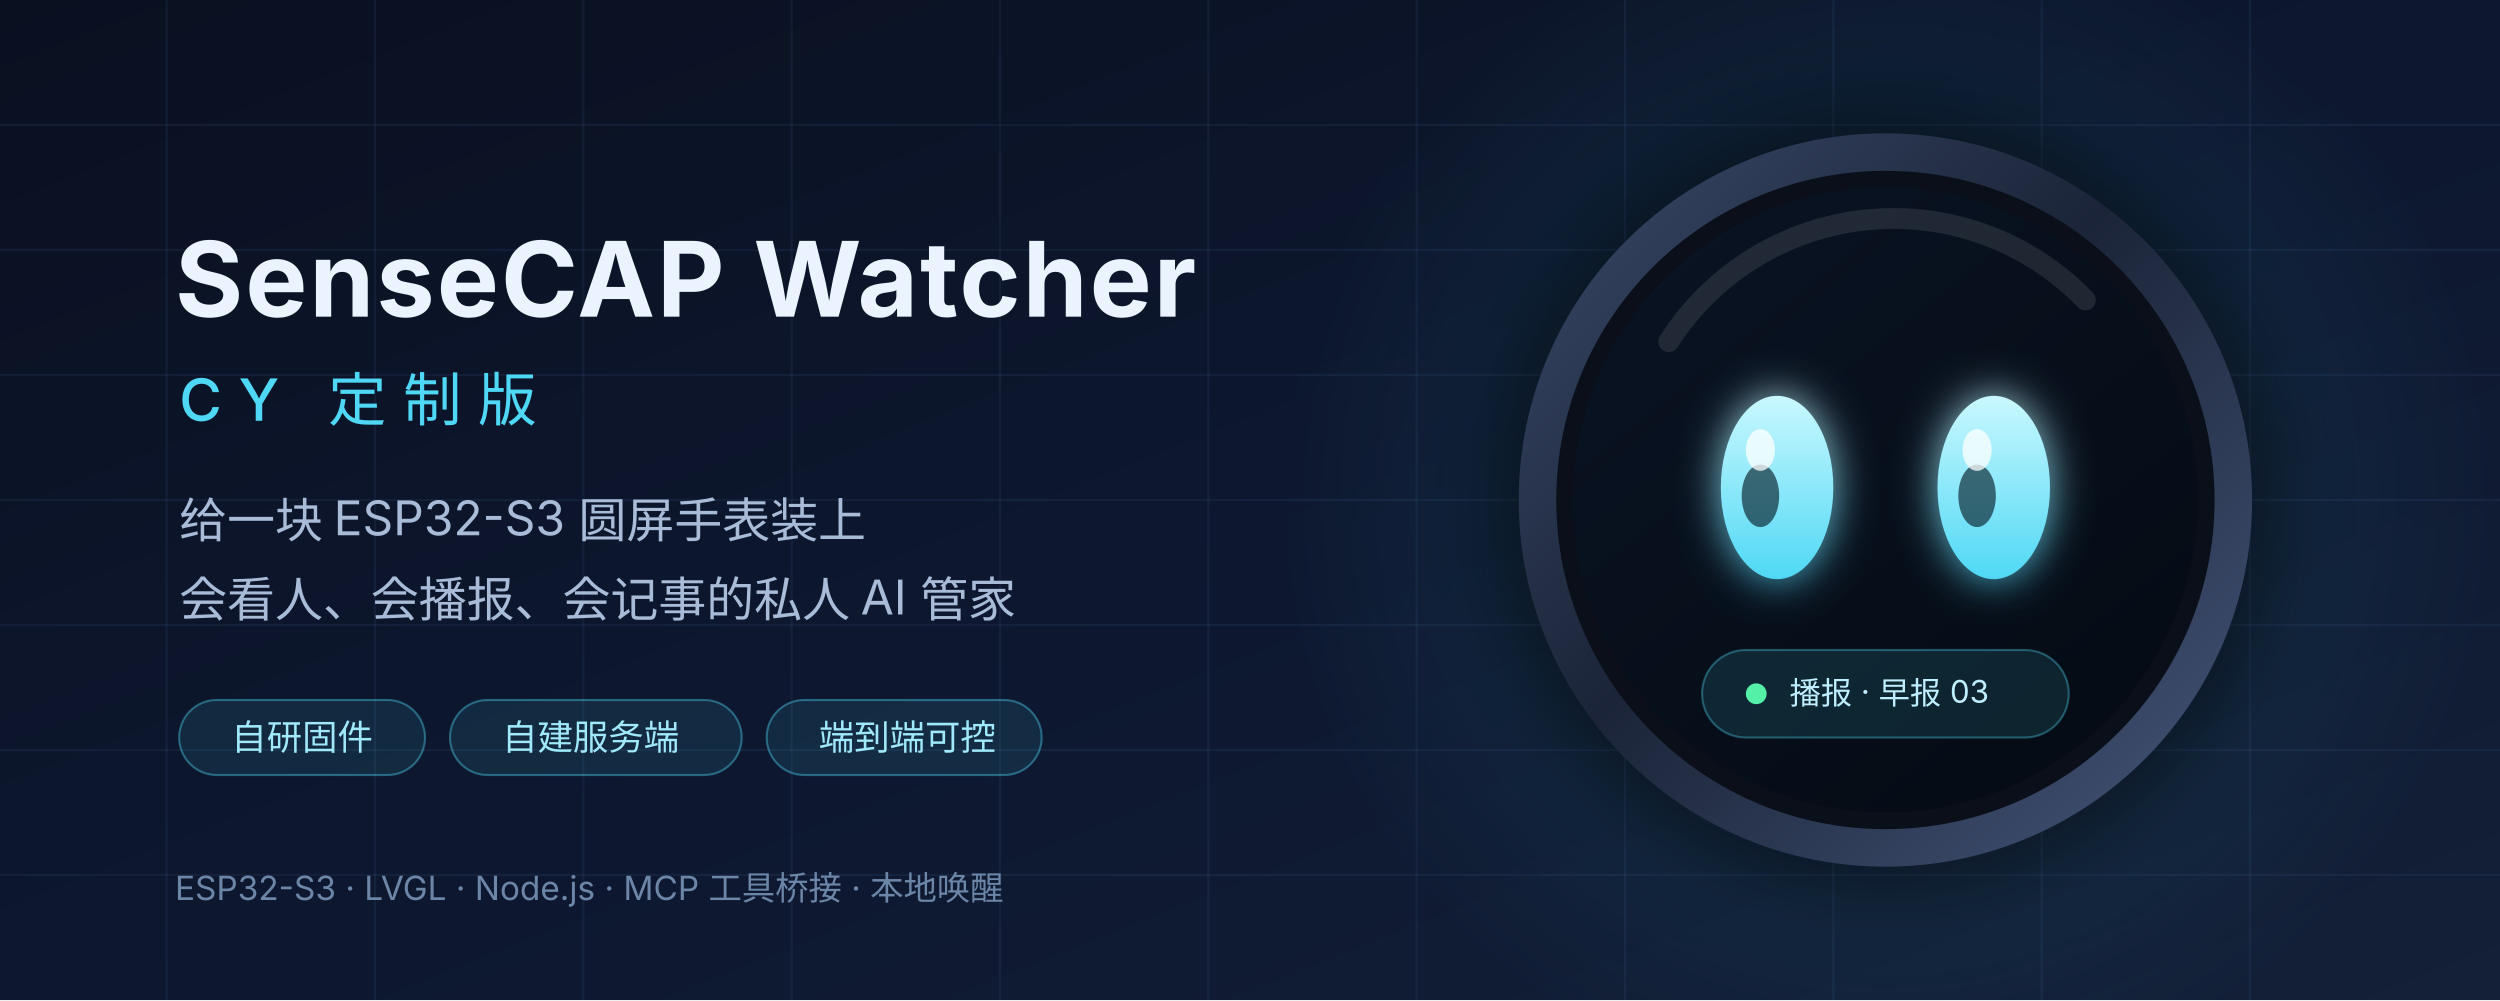
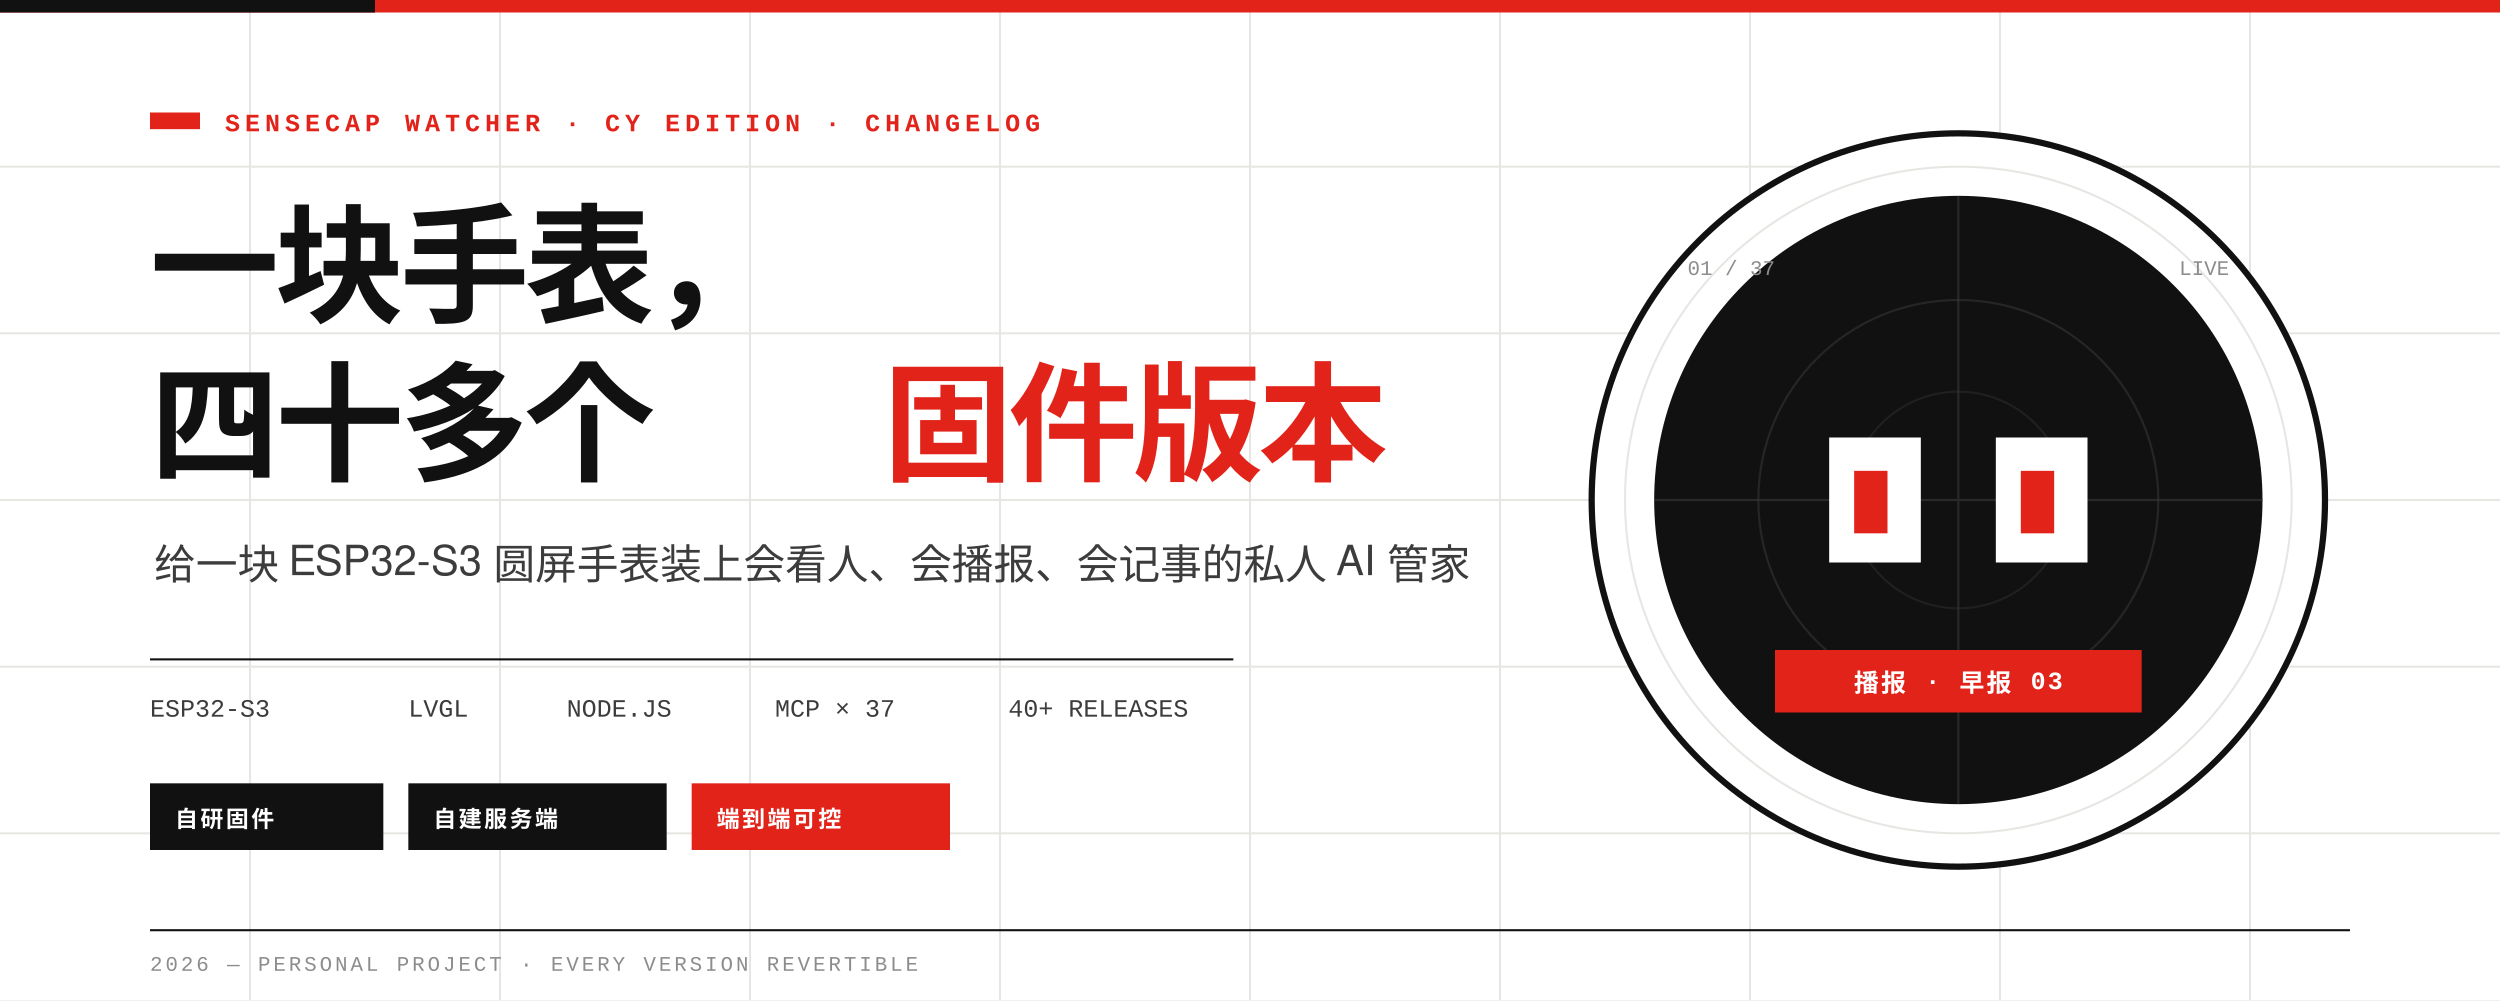
<svg xmlns="http://www.w3.org/2000/svg" viewBox="0 0 1200 480" width="1200" height="480" role="img" aria-label="SenseCAP Watcher CY 定制版 项目横幅">
  <defs>
-     <linearGradient id="bg" x1="0" y1="0" x2="1" y2="1">
-       <stop offset="0%" stop-color="#0A1020" />
-       <stop offset="55%" stop-color="#0D1830" />
-       <stop offset="100%" stop-color="#132038" />
-     </linearGradient>
-     <radialGradient id="halo" cx="0.5" cy="0.5" r="0.5">
-       <stop offset="0%" stop-color="#3EE8FF" stop-opacity="0.30" />
-       <stop offset="60%" stop-color="#3EE8FF" stop-opacity="0.06" />
-       <stop offset="100%" stop-color="#3EE8FF" stop-opacity="0" />
-     </radialGradient>
-     <linearGradient id="bezel" x1="0" y1="0" x2="1" y2="1">
-       <stop offset="0%" stop-color="#3B4B6B" />
-       <stop offset="45%" stop-color="#1B2438" />
-       <stop offset="100%" stop-color="#46587C" />
-     </linearGradient>
-     <linearGradient id="screen" x1="0" y1="0" x2="0.8" y2="1">
-       <stop offset="0%" stop-color="#0A1424" />
-       <stop offset="100%" stop-color="#050B14" />
-     </linearGradient>
-     <linearGradient id="eye" x1="0" y1="0" x2="0" y2="1">
-       <stop offset="0%" stop-color="#C9F8FF" />
-       <stop offset="100%" stop-color="#4FD8F5" />
-     </linearGradient>
-     <filter id="soft" x="-60%" y="-60%" width="220%" height="220%">
-       <feGaussianBlur stdDeviation="10" />
-     </filter>
-     <filter id="softer" x="-60%" y="-60%" width="220%" height="220%">
-       <feGaussianBlur stdDeviation="22" />
-     </filter>
+     <style>
+       .h{font-family:"Helvetica Neue",Helvetica,Arial,"PingFang SC","Microsoft YaHei",sans-serif}
+       .m{font-family:"SF Mono",Consolas,"Liberation Mono",monospace}
+     </style>
  </defs>
-   <rect width="1200" height="480" fill="url(#bg)" />
-   <g stroke="#5B7BB5" stroke-opacity="0.10" stroke-width="1">
-     <path d="M0 60H1200M0 120H1200M0 180H1200M0 240H1200M0 300H1200M0 360H1200M0 420H1200" />
-     <path d="M80 0V480M180 0V480M280 0V480M380 0V480M480 0V480M580 0V480M680 0V480M780 0V480M880 0V480M980 0V480M1080 0V480" />
+   <rect width="1200" height="480" fill="#ffffff" />
+   <g stroke="#e6e6e2" stroke-width="1">
+     <path d="M0 80H1200M0 160H1200M0 240H1200M0 320H1200M0 400H1200" />
+     <path d="M120 0V480M240 0V480M360 0V480M480 0V480M600 0V480M720 0V480M840 0V480M960 0V480M1080 0V480" />
  </g>
-   <circle cx="905" cy="240" r="290" fill="url(#halo)" />
-   <text x="84" y="152" fill="#EAF3FF" font-family="-apple-system, 'Segoe UI', 'Noto Sans SC', 'Microsoft YaHei', sans-serif" font-size="50" font-weight="700" letter-spacing="1">SenseCAP Watcher</text>
-   <text x="86" y="202" fill="#4FD8F5" font-family="-apple-system, 'Segoe UI', 'Noto Sans SC', 'Microsoft YaHei', sans-serif" font-size="28" font-weight="500" letter-spacing="8">CY 定制版</text>
-   <text x="86" y="258" fill="#A8BCD8" font-family="-apple-system, 'Segoe UI', 'Noto Sans SC', 'Microsoft YaHei', sans-serif" font-size="23">给一块 ESP32-S3 圆屏手表装上</text>
-   <text x="86" y="296" fill="#A8BCD8" font-family="-apple-system, 'Segoe UI', 'Noto Sans SC', 'Microsoft YaHei', sans-serif" font-size="23">会看人、会播报、会记事的私人 AI 管家</text>
-   <g font-family="-apple-system, 'Segoe UI', 'Noto Sans SC', 'Microsoft YaHei', sans-serif" font-size="17" fill="#9FE9FA">
-     <rect x="86" y="336" width="118" height="36" rx="18" fill="#4FD8F5" fill-opacity="0.10" stroke="#4FD8F5" stroke-opacity="0.40" />
-     <text x="111" y="360">自研固件</text>
-     <rect x="216" y="336" width="140" height="36" rx="18" fill="#4FD8F5" fill-opacity="0.10" stroke="#4FD8F5" stroke-opacity="0.40" />
-     <text x="241" y="360">自建服务端</text>
-     <rect x="368" y="336" width="132" height="36" rx="18" fill="#4FD8F5" fill-opacity="0.10" stroke="#4FD8F5" stroke-opacity="0.40" />
-     <text x="393" y="360">端到端可控</text>
+   <rect x="0" y="0" width="1200" height="6" fill="#e2231a" />
+   <rect x="0" y="0" width="180" height="6" fill="#111111" />
+   <rect x="72" y="54" width="24" height="8" fill="#e2231a" />
+   <text x="108" y="63" class="m" font-size="12" letter-spacing="2.4" font-weight="700" fill="#e2231a">SENSECAP WATCHER · CY EDITION · CHANGELOG</text>
+   <text x="72" y="150" class="h" font-size="62" font-weight="800" letter-spacing="-2" fill="#111111">一块手表，</text>
+   <text x="72" y="226" class="h" font-size="62" font-weight="800" letter-spacing="-2" fill="#111111">四十多个</text>
+   <text x="424" y="226" class="h" font-size="62" font-weight="800" letter-spacing="-2" fill="#e2231a">固件版本</text>
+   <text x="74" y="278" class="h" font-size="20" fill="#3c3c3c">给一块 ESP32-S3 圆屏手表装上会看人、会播报、会记事的私人 AI 管家</text>
+   <g class="m" font-size="12" fill="#3c3c3c">
+     <rect x="72" y="316" width="520" height="1" fill="#111111" />
+     <text x="72" y="344">ESP32-S3</text>
+     <text x="196" y="344">LVGL</text>
+     <text x="272" y="344">NODE.JS</text>
+     <text x="372" y="344">MCP × 37</text>
+     <text x="484" y="344">40+ RELEASES</text>
  </g>
-   <g transform="translate(905 240)">
-     <ellipse cx="0" cy="0" rx="182" ry="182" fill="#000" fill-opacity="0.55" filter="url(#softer)" />
-     <circle r="176" fill="url(#bezel)" />
-     <circle r="158" fill="#0A0F1A" />
-     <circle r="150" fill="url(#screen)" />
-     <path d="M-104 -76 A128 128 0 0 1 96 -96" stroke="#FFFFFF" stroke-opacity="0.10" stroke-width="10" fill="none" stroke-linecap="round" />
-     <g>
-       <ellipse cx="-52" cy="-6" rx="27" ry="44" fill="url(#eye)" filter="url(#soft)" opacity="0.85" />
-       <ellipse cx="52" cy="-6" rx="27" ry="44" fill="url(#eye)" filter="url(#soft)" opacity="0.85" />
-       <ellipse cx="-52" cy="-6" rx="27" ry="44" fill="url(#eye)" />
-       <ellipse cx="52" cy="-6" rx="27" ry="44" fill="url(#eye)" />
-       <ellipse cx="-60" cy="-2" rx="9" ry="15" fill="#08202B" opacity="0.65" />
-       <ellipse cx="44" cy="-2" rx="9" ry="15" fill="#08202B" opacity="0.65" />
-       <ellipse cx="-60" cy="-24" rx="7" ry="10" fill="#FFFFFF" opacity="0.75" />
-       <ellipse cx="44" cy="-24" rx="7" ry="10" fill="#FFFFFF" opacity="0.75" />
+   <g class="m" font-size="11" letter-spacing="1.2" font-weight="700">
+     <rect x="72" y="376" width="112" height="32" fill="#111111" />
+     <text x="84" y="397" fill="#ffffff">自研固件</text>
+     <rect x="196" y="376" width="124" height="32" fill="#111111" />
+     <text x="208" y="397" fill="#ffffff">自建服务端</text>
+     <rect x="332" y="376" width="124" height="32" fill="#e2231a" />
+     <text x="344" y="397" fill="#ffffff">端到端可控</text>
+   </g>
+   <g transform="translate(940 240)">
+     <circle r="176" fill="#ffffff" stroke="#111111" stroke-width="3" />
+     <circle r="160" fill="none" stroke="#e6e6e2" stroke-width="1" />
+     <circle r="146" fill="#111111" />
+     <g stroke="#3c3c3c" stroke-width="1" opacity=".55">
+       <path d="M-146 0H146M0 -146V146" />
    </g>
-     <rect x="-88" y="72" width="176" height="42" rx="21" fill="#4FD8F5" fill-opacity="0.12" stroke="#4FD8F5" stroke-opacity="0.35" />
-     <circle cx="-62" cy="93" r="5" fill="#54F0A8" />
-     <text x="-46" y="98" fill="#BFEFFF" font-family="-apple-system, 'Segoe UI', 'Noto Sans SC', 'Microsoft YaHei', sans-serif" font-size="15">播报 · 早报 03</text>
+     <circle r="96" fill="none" stroke="#3c3c3c" stroke-width="1" opacity=".5" />
+     <circle r="52" fill="none" stroke="#3c3c3c" stroke-width="1" opacity=".35" />
+     <rect x="-62" y="-30" width="44" height="60" fill="#ffffff" />
+     <rect x="18" y="-30" width="44" height="60" fill="#ffffff" />
+     <rect x="-50" y="-14" width="16" height="30" fill="#e2231a" />
+     <rect x="30" y="-14" width="16" height="30" fill="#e2231a" />
+     <rect x="-88" y="72" width="176" height="30" fill="#e2231a" />
+     <text x="0" y="92" class="m" font-size="12" font-weight="700" fill="#ffffff" text-anchor="middle" letter-spacing="1">播报 · 早报 03</text>
+     <text x="-130" y="-108" class="m" font-size="10" fill="#8c8c8c">01 / 37</text>
+     <text x="130" y="-108" class="m" font-size="10" fill="#8c8c8c" text-anchor="end">LIVE</text>
  </g>
-   <text x="84" y="432" fill="#6C86A8" font-family="-apple-system, 'Segoe UI', 'Noto Sans SC', 'Microsoft YaHei', sans-serif" font-size="16">ESP32-S3 · LVGL · Node.js · MCP 工具桥接 · 本地唤醒</text>
+   <rect x="72" y="446" width="1056" height="1" fill="#111111" />
+   <text x="72" y="466" class="m" font-size="10" letter-spacing="1.4" fill="#8c8c8c">2026 — PERSONAL PROJECT · EVERY VERSION REVERTIBLE</text>
</svg>
